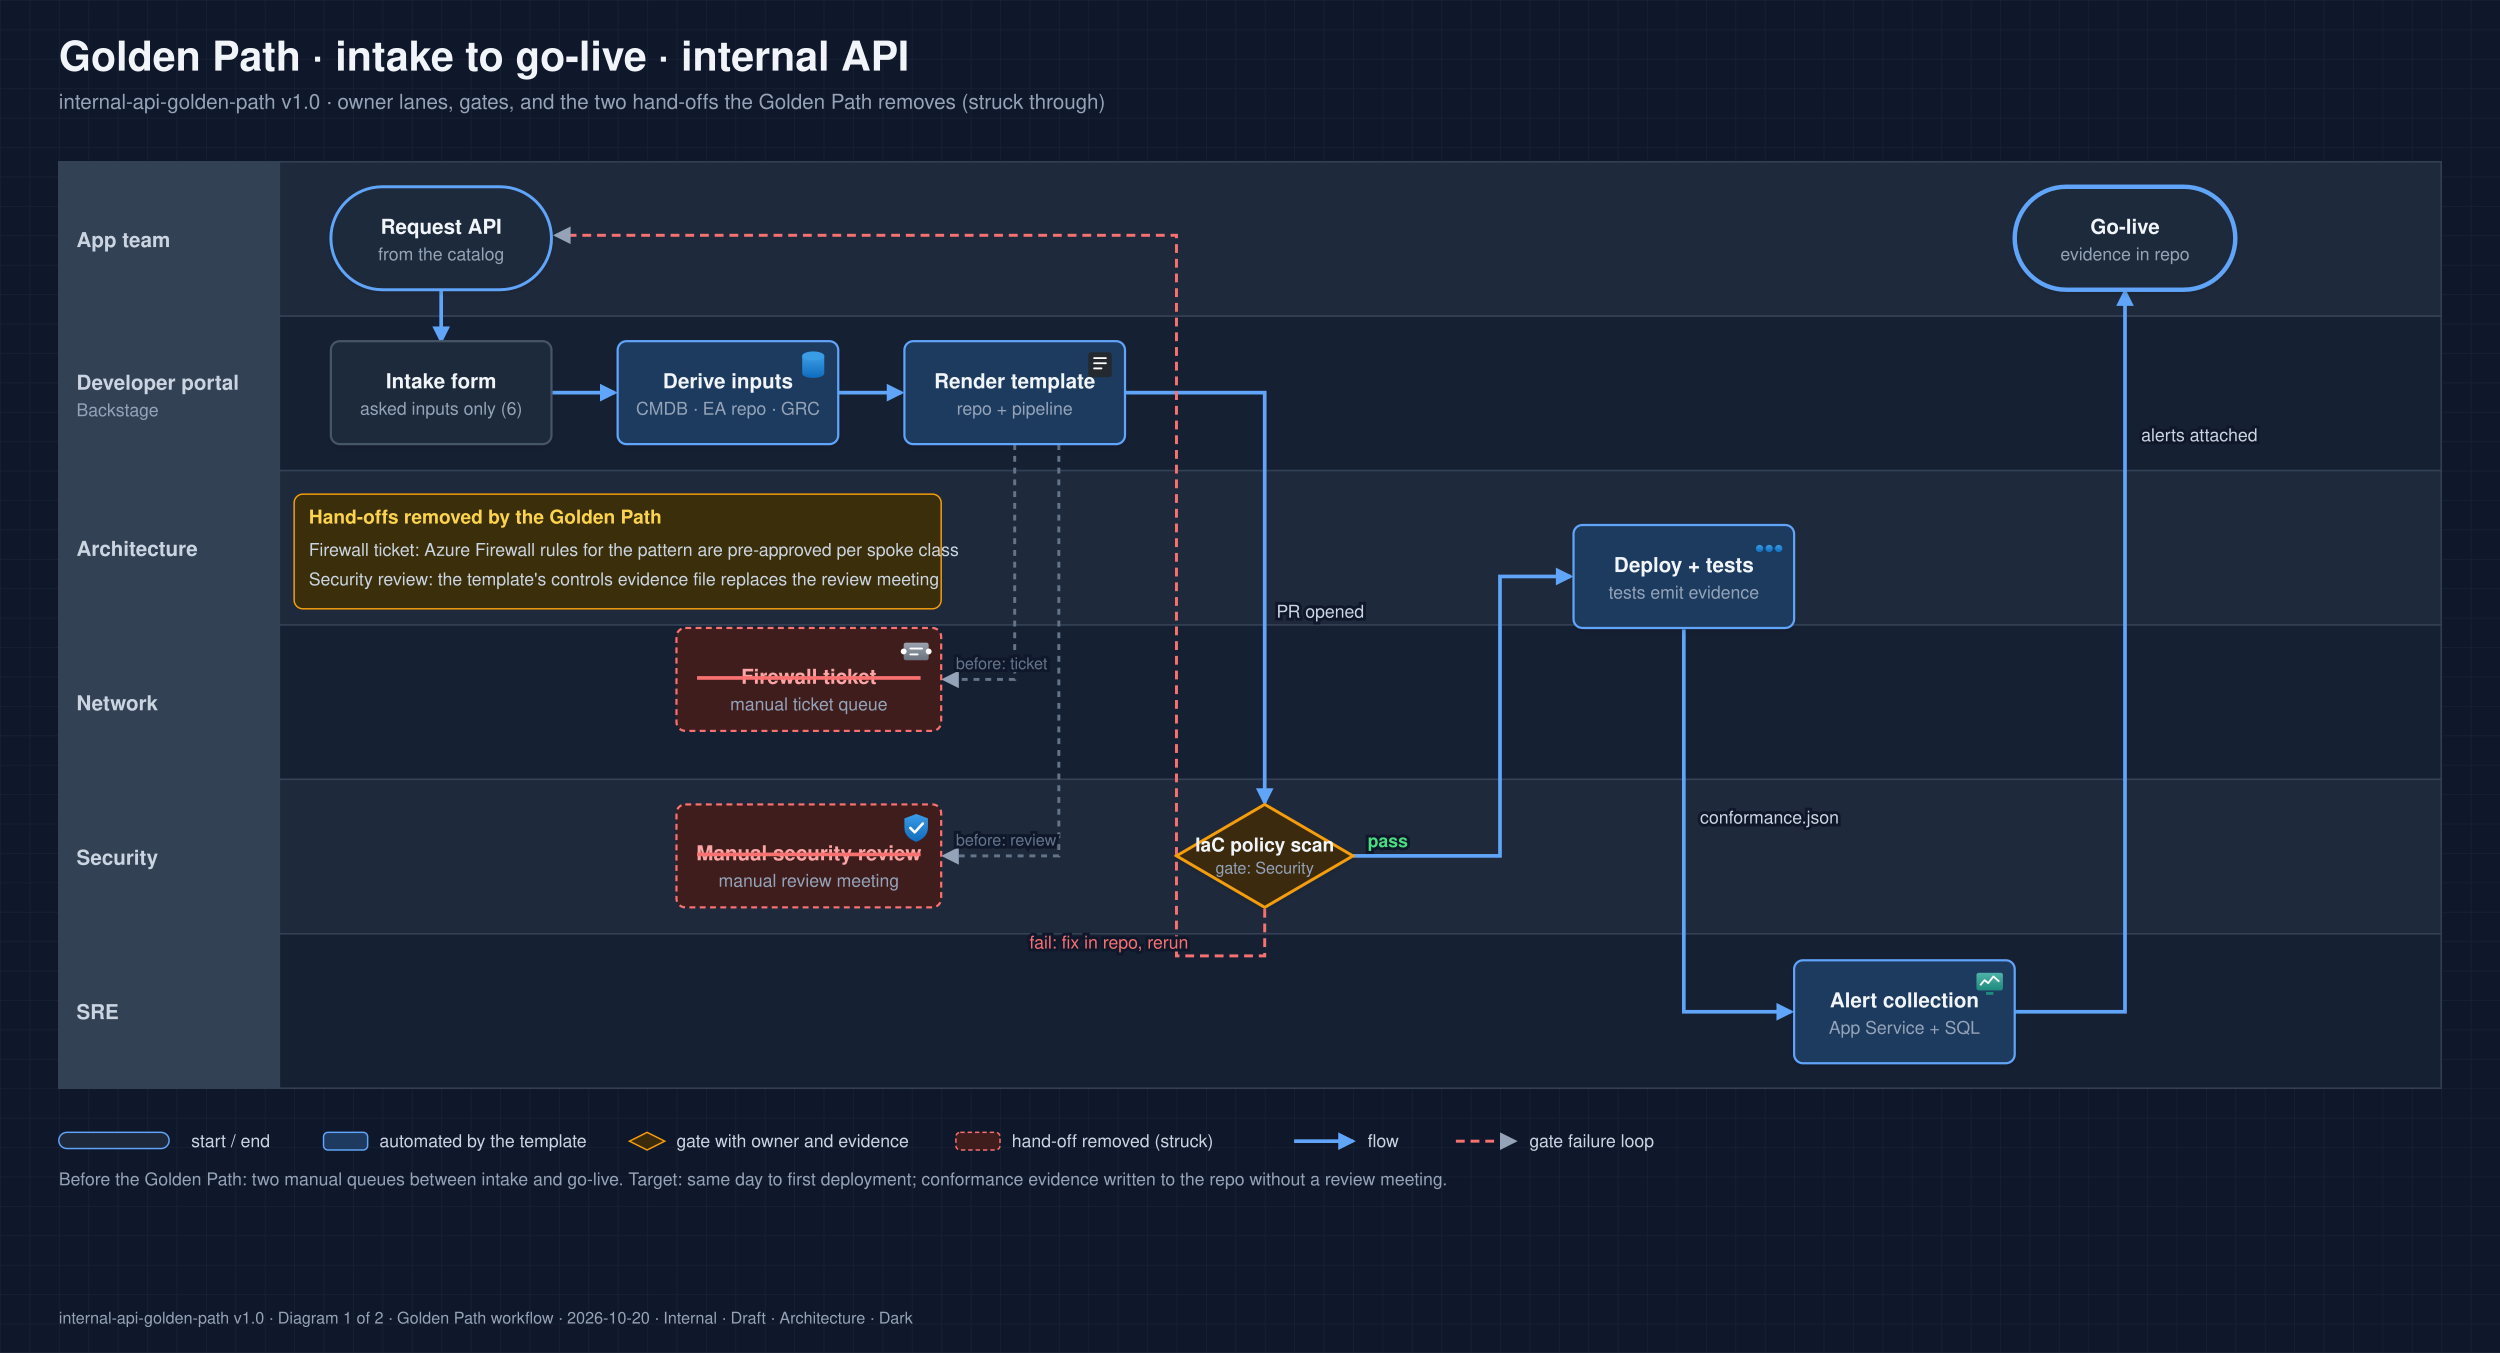
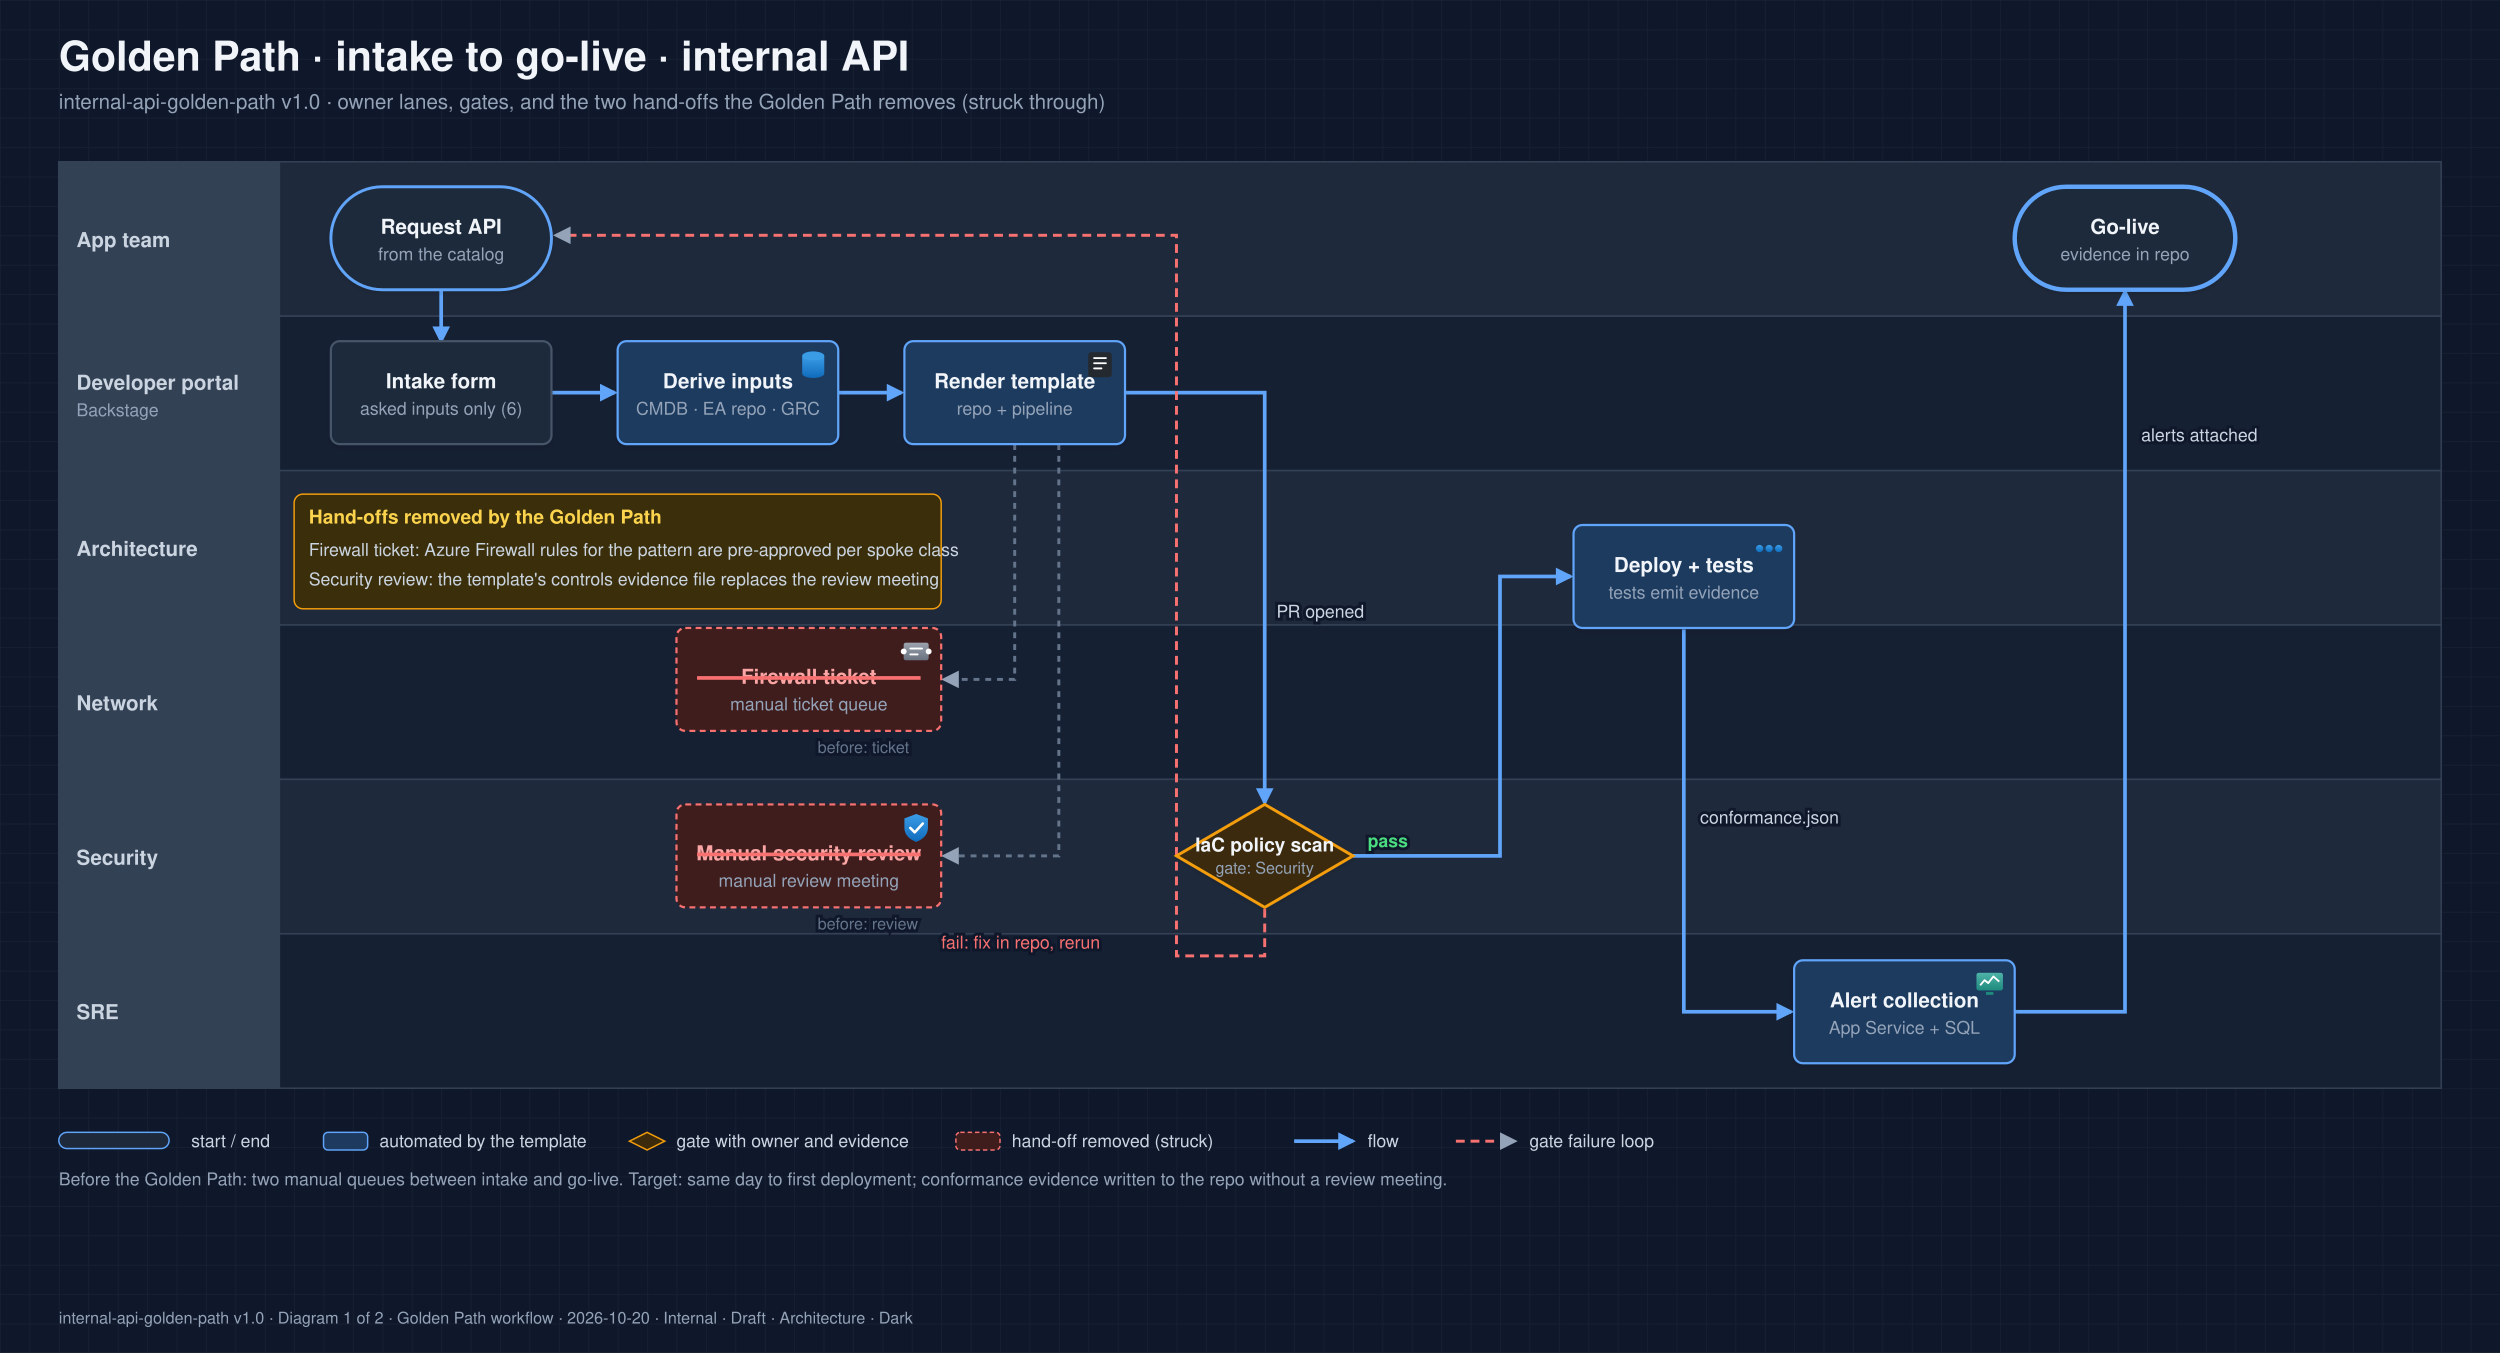
<svg xmlns="http://www.w3.org/2000/svg" width="1700" height="920" viewBox="0 0 1700 920" font-family="Segoe UI, Helvetica, Arial, sans-serif" data-plan="plan.json" data-theme="dark">
  <defs>
    <marker id="ab" markerWidth="12" markerHeight="12" refX="10" refY="6" orient="auto" markerUnits="userSpaceOnUse">
      <path d="M0,0 L12,6 L0,12 z" fill="#0F4C81" />
    </marker>
    <marker id="ao" markerWidth="12" markerHeight="12" refX="10" refY="6" orient="auto" markerUnits="userSpaceOnUse">
      <path d="M0,0 L12,6 L0,12 z" fill="#D97706" />
    </marker>
    <marker id="ag" markerWidth="12" markerHeight="12" refX="10" refY="6" orient="auto" markerUnits="userSpaceOnUse">
      <path d="M0,0 L12,6 L0,12 z" fill="#6B7280" />
    </marker>
    <marker id="agb" markerWidth="12" markerHeight="12" refX="2" refY="6" orient="auto" markerUnits="userSpaceOnUse">
      <path d="M12,0 L0,6 L12,12 z" fill="#6B7280" />
    </marker>
    <filter id="sh" x="-5%" y="-5%" width="110%" height="120%">
      <feDropShadow dx="0" dy="1.5" stdDeviation="1.5" flood-color="#000" flood-opacity="0.12" />
    </filter>
    <linearGradient id="az" x1="0" y1="0" x2="0" y2="1">
      <stop offset="0" stop-color="#3B9CE6" />
      <stop offset="1" stop-color="#0F6CBD" />
    </linearGradient>
    <linearGradient id="az2" x1="0" y1="0" x2="0" y2="1">
      <stop offset="0" stop-color="#4FB3A9" />
      <stop offset="1" stop-color="#1E8A7E" />
    </linearGradient>
    <linearGradient id="or" x1="0" y1="0" x2="0" y2="1">
      <stop offset="0" stop-color="#F6A623" />
      <stop offset="1" stop-color="#D97706" />
    </linearGradient>
    <linearGradient id="gy" x1="0" y1="0" x2="0" y2="1">
      <stop offset="0" stop-color="#9CA3AF" />
      <stop offset="1" stop-color="#6B7280" />
    </linearGradient>
    <linearGradient id="pu" x1="0" y1="0" x2="0" y2="1">
      <stop offset="0" stop-color="#9F7AEA" />
      <stop offset="1" stop-color="#6D44C9" />
    </linearGradient>
    <symbol id="i-user" viewBox="0 0 44 44">
      <circle cx="22" cy="14" r="9" fill="url(#az)" />
      <path d="M5 42 C5 29 39 29 39 42 Z" fill="url(#az)" />
    </symbol>
    <symbol id="i-edge" viewBox="0 0 44 44">
      <path d="M12 34 a8 8 0 0 1 -1 -16 a10 10 0 0 1 19 -4 a8 8 0 0 1 6 14 a6 6 0 0 1 -2 6 Z" fill="url(#or)" />
      <path d="M14 30 h16" stroke="#FFF" stroke-width="3" stroke-linecap="round" />
    </symbol>
    <symbol id="i-apim" viewBox="0 0 44 44">
      <path d="M22 3 L39 12.5 V31.5 L22 41 L5 31.5 V12.5 Z" fill="url(#az)" />
      <text x="22" y="26" font-size="11" font-weight="700" fill="#FFF" text-anchor="middle" font-family="Helvetica">API</text>
    </symbol>
    <symbol id="i-app" viewBox="0 0 44 44">
      <rect x="4" y="7" width="36" height="30" rx="4" fill="url(#az)" />
      <rect x="4" y="7" width="36" height="8" rx="4" fill="#0A4F8F" />
      <circle cx="9" cy="11" r="1.6" fill="#FFF" />
      <circle cx="14" cy="11" r="1.6" fill="#FFF" />
      <circle cx="22" cy="26" r="7" fill="none" stroke="#FFF" stroke-width="2" />
      <path d="M15 26 h14 M22 19 v14 M17 22 q5 3 10 0 M17 30 q5 -3 10 0" stroke="#FFF" stroke-width="1.5" fill="none" />
    </symbol>
    <symbol id="i-func" viewBox="0 0 44 44">
      <rect x="4" y="4" width="36" height="36" rx="6" fill="url(#or)" />
      <path d="M25 7 L13 25 h9 l-3 12 L32 19 h-9 Z" fill="#FFF" />
    </symbol>
    <symbol id="i-cosmos" viewBox="0 0 44 44">
      <circle cx="22" cy="22" r="13" fill="url(#az)" />
      <ellipse cx="22" cy="22" rx="20" ry="7" fill="none" stroke="#0A4F8F" stroke-width="2.5" transform="rotate(-25 22 22)" />
      <circle cx="34" cy="12" r="3" fill="#F6A623" />
    </symbol>
    <symbol id="i-search" viewBox="0 0 44 44">
      <circle cx="18" cy="18" r="12" fill="url(#az)" />
      <circle cx="18" cy="18" r="6" fill="none" stroke="#FFF" stroke-width="2.5" />
      <path d="M27 27 L39 39" stroke="#0A4F8F" stroke-width="6" stroke-linecap="round" />
    </symbol>
    <symbol id="i-openai" viewBox="0 0 44 44">
      <rect x="4" y="4" width="36" height="36" rx="8" fill="url(#az2)" />
      <path d="M22 9 L25 19 L35 22 L25 25 L22 35 L19 25 L9 22 L19 19 Z" fill="#FFF" />
      <circle cx="32" cy="12" r="2.5" fill="#FFF" />
    </symbol>
    <symbol id="i-doc" viewBox="0 0 44 44">
      <path d="M10 4 h16 l10 10 v26 h-26 Z" fill="url(#az2)" />
      <path d="M26 4 v10 h10" fill="#1E8A7E" />
      <path d="M15 20 h14 M15 26 h14 M15 32 h9" stroke="#FFF" stroke-width="2.2" stroke-linecap="round" />
    </symbol>
    <symbol id="i-speech" viewBox="0 0 44 44">
      <rect x="15" y="5" width="14" height="22" rx="7" fill="url(#az2)" />
      <path d="M10 20 a12 12 0 0 0 24 0" fill="none" stroke="#1E8A7E" stroke-width="3" />
      <path d="M22 32 v7 M15 39 h14" stroke="#1E8A7E" stroke-width="3" stroke-linecap="round" />
    </symbol>
    <symbol id="i-kv" viewBox="0 0 44 44">
      <circle cx="16" cy="16" r="11" fill="url(#or)" />
      <circle cx="16" cy="16" r="4" fill="#FFF" />
      <path d="M24 24 L38 38 M31 31 l4 -4 M35 35 l4 -4" stroke="#D97706" stroke-width="5" stroke-linecap="round" />
    </symbol>
    <symbol id="i-storage" viewBox="0 0 44 44">
      <rect x="5" y="8" width="34" height="9" rx="2" fill="url(#az)" />
      <rect x="5" y="19" width="34" height="9" rx="2" fill="url(#az)" />
      <rect x="5" y="30" width="34" height="9" rx="2" fill="url(#az)" />
      <circle cx="33" cy="12.5" r="1.8" fill="#FFF" />
      <circle cx="33" cy="23.5" r="1.8" fill="#FFF" />
      <circle cx="33" cy="34.5" r="1.8" fill="#FFF" />
    </symbol>
    <symbol id="i-ai" viewBox="0 0 44 44">
      <circle cx="22" cy="22" r="18" fill="url(#pu)" />
      <path d="M8 24 h7 l4 -9 l6 16 l4 -10 l3 3 h4" fill="none" stroke="#FFF" stroke-width="2.5" stroke-linejoin="round" />
    </symbol>
    <symbol id="i-law" viewBox="0 0 44 44">
      <rect x="4" y="4" width="36" height="36" rx="6" fill="url(#az)" />
      <rect x="10" y="24" width="6" height="11" fill="#FFF" />
      <rect x="19" y="16" width="6" height="19" fill="#FFF" />
      <rect x="28" y="10" width="6" height="25" fill="#FFF" />
    </symbol>
    <symbol id="i-eh" viewBox="0 0 44 44">
      <rect x="4" y="4" width="36" height="36" rx="6" fill="url(#az)" />
      <path d="M9 14 h12 l6 8 l-6 8 h-12 Z" fill="#FFF" />
      <path d="M23 14 h5 l6 8 l-6 8 h-5 l6 -8 Z" fill="#CFE6F8" />
    </symbol>
    <symbol id="i-siem" viewBox="0 0 44 44">
      <rect x="4" y="4" width="36" height="36" rx="6" fill="url(#az2)" />
      <path d="M22 9 L33 13 V22 C33 29 28 33.5 22 36 C16 33.5 11 29 11 22 V13 Z" fill="none" stroke="#FFF" stroke-width="2.5" stroke-linejoin="round" />
      <circle cx="20" cy="21" r="4.5" fill="none" stroke="#FFF" stroke-width="2.5" />
      <path d="M23.5 24.5 L28 29" stroke="#FFF" stroke-width="2.5" stroke-linecap="round" />
    </symbol>
    <symbol id="i-policy" viewBox="0 0 44 44">
      <path d="M22 3 L38 9 V22 C38 32 30 38 22 41 C14 38 6 32 6 22 V9 Z" fill="url(#az)" />
      <path d="M14 22 l6 6 l11 -12" fill="none" stroke="#FFF" stroke-width="3.5" stroke-linecap="round" stroke-linejoin="round" />
    </symbol>
    <symbol id="i-cmdb" viewBox="0 0 44 44">
      <ellipse cx="22" cy="10" rx="15" ry="6" fill="#0A4F8F" />
      <path d="M7 10 v24 a15 6 0 0 0 30 0 V10" fill="url(#az)" />
      <ellipse cx="22" cy="10" rx="15" ry="6" fill="#3B9CE6" />
    </symbol>
    <symbol id="i-idp" viewBox="0 0 44 44">
      <circle cx="22" cy="22" r="18" fill="url(#az)" />
      <circle cx="22" cy="22" r="9" fill="none" stroke="#FFF" stroke-width="3" />
      <circle cx="22" cy="22" r="3" fill="#FFF" />
    </symbol>
    <symbol id="i-nva" viewBox="0 0 44 44">
      <rect x="4" y="8" width="36" height="28" rx="3" fill="#B91C1C" />
      <path d="M4 17 h36 M4 26 h36 M16 8 v9 M28 17 v9 M16 26 v10" stroke="#FFF" stroke-width="2" />
    </symbol>
    <symbol id="i-dns" viewBox="0 0 44 44">
      <circle cx="22" cy="22" r="18" fill="url(#az)" />
      <ellipse cx="22" cy="22" rx="8" ry="18" fill="none" stroke="#FFF" stroke-width="2" />
      <path d="M4 22 h36 M7 13 h30 M7 31 h30" stroke="#FFF" stroke-width="2" />
    </symbol>
    <symbol id="i-pe" viewBox="0 0 20 20">
      <circle cx="10" cy="10" r="9" fill="#FFF" stroke="#0F6CBD" stroke-width="2.5" />
      <circle cx="10" cy="10" r="3.5" fill="#0F6CBD" />
    </symbol>
    <pattern id="grid" width="20" height="20" patternUnits="userSpaceOnUse">
      <path d="M20 0 H0 V20" fill="none" stroke="#E9ECF0" stroke-width="1" />
    </pattern>
    <symbol id="i-dns-lb" viewBox="0 0 44 44">
      <circle cx="22" cy="22" r="18" fill="url(#or)" />
      <circle cx="22" cy="11" r="3.5" fill="#FFF" />
      <path d="M22 14.5 V21 M11 21 H33 M11 21 V28 M22 21 V28 M33 21 V28" fill="none" stroke="#FFF" stroke-width="2.5" stroke-linecap="round" />
      <circle cx="11" cy="31" r="3" fill="#FFF" />
      <circle cx="22" cy="31" r="3" fill="#FFF" />
      <circle cx="33" cy="31" r="3" fill="#FFF" />
    </symbol>
    <symbol id="i-switch" viewBox="0 0 44 44">
      <rect x="4" y="12" width="36" height="20" rx="3" fill="#1BA0D7" />
      <path d="M11 22h8M11 19l3 3-3 3M33 22h-8M33 19l-3 3 3 3" stroke="#fff" stroke-width="2" fill="none" stroke-linecap="round" />
    </symbol>
    <symbol id="i-router" viewBox="0 0 44 44">
      <circle cx="22" cy="22" r="18" fill="#1BA0D7" />
      <path d="M12 18h20M28 14l4 4-4 4M32 26H12M16 22l-4 4 4 4" stroke="#fff" stroke-width="2.2" fill="none" stroke-linecap="round" />
    </symbol>
    <symbol id="i-firewall" viewBox="0 0 44 44">
      <rect x="4" y="8" width="36" height="28" rx="3" fill="#C0392B" />
      <path d="M4 17h36M4 27h36M16 8v9M28 8v9M10 17v10M22 17v10M34 17v10M16 27v9M28 27v9" stroke="#fff" stroke-width="2" />
    </symbol>
    <symbol id="i-lb" viewBox="0 0 44 44">
      <rect x="14" y="4" width="16" height="12" rx="2" fill="url(#az)" />
      <rect x="3" y="28" width="12" height="12" rx="2" fill="url(#az)" />
      <rect x="16" y="28" width="12" height="12" rx="2" fill="url(#az)" />
      <rect x="29" y="28" width="12" height="12" rx="2" fill="url(#az)" />
      <path d="M22 16v6M22 22H9v6M22 22v6M22 22h13v6" stroke="#0F4C81" stroke-width="2" fill="none" />
    </symbol>
    <symbol id="i-aks" viewBox="0 0 44 44">
      <path d="M22 3l17 10v18L22 41 5 31V13z" fill="url(#az)" />
      <path d="M22 12l9 5v10l-9 5-9-5V17z" fill="#fff" opacity="0.9" />
      <circle cx="22" cy="22" r="3" fill="#0F6CBD" />
    </symbol>
    <symbol id="i-vm" viewBox="0 0 44 44">
      <rect x="4" y="7" width="36" height="24" rx="3" fill="url(#az)" />
      <rect x="8" y="11" width="28" height="16" fill="#fff" opacity="0.9" />
      <rect x="15" y="33" width="14" height="4" fill="#0F6CBD" />
      <rect x="10" y="37" width="24" height="3" fill="#0F6CBD" />
    </symbol>
    <symbol id="i-sql" viewBox="0 0 44 44">
      <ellipse cx="22" cy="10" rx="15" ry="6" fill="url(#az)" />
      <path d="M7 10v22c0 3.3 6.7 6 15 6s15-2.7 15-6V10" fill="url(#az)" />
      <ellipse cx="22" cy="10" rx="15" ry="6" fill="#fff" opacity="0.35" />
      <path d="M7 21c0 3.3 6.7 6 15 6s15-2.7 15-6" stroke="#fff" stroke-width="1.5" fill="none" opacity="0.8" />
    </symbol>
    <symbol id="i-sb" viewBox="0 0 44 44">
      <rect x="4" y="16" width="36" height="12" rx="3" fill="url(#az)" />
      <rect x="8" y="19" width="6" height="6" fill="#fff" />
      <rect x="16" y="19" width="6" height="6" fill="#fff" />
      <rect x="24" y="19" width="6" height="6" fill="#fff" />
      <path d="M33 22h4M35 20l2 2-2 2" stroke="#fff" stroke-width="2" fill="none" />
    </symbol>
    <symbol id="i-redis" viewBox="0 0 44 44">
      <path d="M22 6l16 8-16 8L6 14z" fill="#D82C20" />
      <path d="M6 22l16 8 16-8v6L22 36 6 28z" fill="#A41E11" />
    </symbol>
    <symbol id="i-datacenter" viewBox="0 0 44 44">
      <rect x="6" y="4" width="32" height="36" rx="2" fill="url(#gy)" />
      <rect x="10" y="8" width="24" height="7" fill="#fff" opacity="0.85" />
      <rect x="10" y="18" width="24" height="7" fill="#fff" opacity="0.85" />
      <rect x="10" y="28" width="24" height="7" fill="#fff" opacity="0.85" />
      <circle cx="31" cy="11.5" r="1.5" fill="#16A34A" />
      <circle cx="31" cy="21.5" r="1.5" fill="#16A34A" />
      <circle cx="31" cy="31.5" r="1.5" fill="#16A34A" />
    </symbol>
    <symbol id="i-cloud" viewBox="0 0 44 44">
      <path d="M12 34a8 8 0 0 1-1-15.9A11 11 0 0 1 32 15a7.5 7.5 0 0 1 2 14.8V34z" fill="url(#az)" />
    </symbol>
    <symbol id="i-repo" viewBox="0 0 44 44">
      <rect x="6" y="5" width="32" height="34" rx="4" fill="#24292F" />
      <path d="M14 13h16M14 20h16M14 27h10" stroke="#fff" stroke-width="2.5" stroke-linecap="round" />
    </symbol>
    <symbol id="i-pipeline" viewBox="0 0 44 44">
      <circle cx="9" cy="22" r="5" fill="url(#az)" />
      <circle cx="22" cy="22" r="5" fill="url(#az)" />
      <circle cx="35" cy="22" r="5" fill="url(#az)" />
      <path d="M14 22h3M27 22h3" stroke="#0F4C81" stroke-width="2.5" />
    </symbol>
    <symbol id="i-pim" viewBox="0 0 44 44">
      <circle cx="22" cy="13" r="8" fill="url(#or)" />
      <path d="M6 40c0-11 32-11 32 0z" fill="url(#or)" />
      <circle cx="33" cy="32" r="8" fill="#fff" />
      <path d="M33 27v5l3 2" stroke="#D97706" stroke-width="2" fill="none" stroke-linecap="round" />
    </symbol>
    <symbol id="i-monitor" viewBox="0 0 44 44">
      <rect x="4" y="7" width="36" height="24" rx="3" fill="url(#az2)" />
      <polyline points="9,24 15,17 20,21 27,12 35,19" stroke="#fff" stroke-width="2.5" fill="none" stroke-linejoin="round" />
      <rect x="17" y="33" width="10" height="4" fill="#1E8A7E" />
    </symbol>
    <symbol id="i-ticket" viewBox="0 0 44 44">
      <rect x="5" y="10" width="34" height="24" rx="3" fill="url(#gy)" />
      <circle cx="5" cy="22" r="4" fill="#fff" />
      <circle cx="39" cy="22" r="4" fill="#fff" />
      <path d="M14 18h16M14 26h10" stroke="#fff" stroke-width="2.5" stroke-linecap="round" />
    </symbol>
    <symbol id="i-gate" viewBox="0 0 44 44">
      <path d="M22 4l16 18-16 18L6 22z" fill="url(#or)" />
      <path d="M15 22h14M24 17l5 5-5 5" stroke="#fff" stroke-width="2.5" fill="none" stroke-linecap="round" />
    </symbol>
    <marker id="ab-d" markerWidth="12" markerHeight="12" refX="10" refY="6" orient="auto" markerUnits="userSpaceOnUse">
      <path d="M0,0 L12,6 L0,12 z" fill="#60A5FA" />
    </marker>
    <marker id="ao-d" markerWidth="12" markerHeight="12" refX="10" refY="6" orient="auto" markerUnits="userSpaceOnUse">
      <path d="M0,0 L12,6 L0,12 z" fill="#F59E0B" />
    </marker>
    <marker id="ag-d" markerWidth="12" markerHeight="12" refX="10" refY="6" orient="auto" markerUnits="userSpaceOnUse">
      <path d="M0,0 L12,6 L0,12 z" fill="#94A3B8" />
    </marker>
    <marker id="agb-d" markerWidth="12" markerHeight="12" refX="2" refY="6" orient="auto" markerUnits="userSpaceOnUse">
      <path d="M12,0 L0,6 L12,12 z" fill="#94A3B8" />
    </marker>
    <pattern id="grid-d" width="20" height="20" patternUnits="userSpaceOnUse">
      <path d="M20 0 H0 V20" fill="none" stroke="#1E293B" stroke-width="1" />
    </pattern>
  </defs>
  <rect width="100%" height="100%" fill="#0F172A" />
  <rect width="100%" height="100%" fill="url(#grid-d)" opacity="0.6" />
  <text x="40" y="48" font-size="28" font-weight="700" fill="#F1F5F9">Golden Path · intake to go-live · internal API</text>
  <text x="40" y="74" font-size="14" fill="#94A3B8">internal-api-golden-path v1.0 · owner lanes, gates, and the two hand-offs the Golden Path removes (struck through)</text>
  <g id="z-lane-app" data-zone="lane-app">
    <rect x="40" y="110" width="1620" height="105" fill="#1E293B" stroke="#334155" />
    <rect x="40" y="110" width="150" height="105" fill="#334155" stroke="#334155" />
    <text x="52" y="168" font-size="14" font-weight="600" fill="#CBD5E1">App team</text>
  </g>
  <g id="z-lane-p1" data-zone="lane-p1">
    <rect x="40" y="215" width="1620" height="105" fill="#162033" stroke="#334155" />
    <rect x="40" y="215" width="150" height="105" fill="#334155" stroke="#334155" />
    <text x="52" y="265" font-size="14" font-weight="600" fill="#CBD5E1">Developer portal</text>
    <text x="52" y="283" font-size="12" fill="#94A3B8">Backstage</text>
  </g>
  <g id="z-lane-arch" data-zone="lane-arch">
    <rect x="40" y="320" width="1620" height="105" fill="#1E293B" stroke="#334155" />
    <rect x="40" y="320" width="150" height="105" fill="#334155" stroke="#334155" />
    <text x="52" y="378" font-size="14" font-weight="600" fill="#CBD5E1">Architecture</text>
  </g>
  <g id="z-lane-net" data-zone="lane-net">
    <rect x="40" y="425" width="1620" height="105" fill="#162033" stroke="#334155" />
    <rect x="40" y="425" width="150" height="105" fill="#334155" stroke="#334155" />
    <text x="52" y="483" font-size="14" font-weight="600" fill="#CBD5E1">Network</text>
  </g>
  <g id="z-lane-security" data-zone="lane-security">
    <rect x="40" y="530" width="1620" height="105" fill="#1E293B" stroke="#334155" />
    <rect x="40" y="530" width="150" height="105" fill="#334155" stroke="#334155" />
    <text x="52" y="588" font-size="14" font-weight="600" fill="#CBD5E1">Security</text>
  </g>
  <g id="z-lane-sre" data-zone="lane-sre">
    <rect x="40" y="635" width="1620" height="105" fill="#162033" stroke="#334155" />
    <rect x="40" y="635" width="150" height="105" fill="#334155" stroke="#334155" />
    <text x="52" y="693" font-size="14" font-weight="600" fill="#CBD5E1">SRE</text>
  </g>
  <path id="e1" data-edge="e1" d="M300 197 V232" fill="none" stroke="#60A5FA" stroke-width="2.5" marker-end="url(#ab-d)" />
  <path id="e2" data-edge="e2" d="M375 267 H418" fill="none" stroke="#60A5FA" stroke-width="2.5" marker-end="url(#ab-d)" />
  <path id="e3" data-edge="e3" d="M570 267 H613" fill="none" stroke="#60A5FA" stroke-width="2.5" marker-end="url(#ab-d)" />
  <path id="e4" data-edge="e4" d="M765 267 H860 V546" fill="none" stroke="#60A5FA" stroke-width="2.5" marker-end="url(#ab-d)" />
  <path id="e5" data-edge="e5" d="M920 582 H1020 V392 H1068" fill="none" stroke="#60A5FA" stroke-width="2.5" marker-end="url(#ab-d)" />
  <path id="e6" data-edge="e6" d="M860 618 V650 H800 V160 H378" fill="none" stroke="#F87171" stroke-width="2" stroke-dasharray="6 4" marker-end="url(#ag-d)" />
  <path id="e7" data-edge="e7" d="M1145 428 V688 H1218" fill="none" stroke="#60A5FA" stroke-width="2.5" marker-end="url(#ab-d)" />
  <path id="e8" data-edge="e8" d="M1370 688 H1445 V198" fill="none" stroke="#60A5FA" stroke-width="2.5" marker-end="url(#ab-d)" />
  <path id="e9" data-edge="e9" d="M690 302 V462 H642" fill="none" stroke="#64748B" stroke-width="2" stroke-dasharray="4 4" marker-end="url(#ag-d)" />
  <path id="e10" data-edge="e10" d="M720 302 V582 H642" fill="none" stroke="#64748B" stroke-width="2" stroke-dasharray="4 4" marker-end="url(#ag-d)" />
  <g id="n-start" data-node="start" transform="translate(225,127)">
    <rect width="150" height="70" rx="35" fill="#1E293B" stroke="#60A5FA" stroke-width="2" filter="url(#sh)" />
    <text x="75" y="32" text-anchor="middle" font-size="14" font-weight="600" fill="#F1F5F9">Request API</text>
    <text x="75" y="50" text-anchor="middle" font-size="12" fill="#94A3B8">from the catalog</text>
  </g>
  <g id="n-intake" data-node="intake" transform="translate(225,232)">
    <rect width="150" height="70" rx="6" fill="#1E293B" stroke="#475569" stroke-width="1.5" filter="url(#sh)" />
    <text x="75" y="32" text-anchor="middle" font-size="14" font-weight="600" fill="#F1F5F9">Intake form</text>
    <text x="75" y="50" text-anchor="middle" font-size="12" fill="#94A3B8">asked inputs only (6)</text>
  </g>
  <g id="n-derive" data-node="derive" transform="translate(420,232)">
    <rect width="150" height="70" rx="6" fill="#1E3A5F" stroke="#60A5FA" stroke-width="1.5" filter="url(#sh)" />
    <use href="#i-cmdb" x="122" y="5" width="22" height="22" />
    <text x="75" y="32" text-anchor="middle" font-size="14" font-weight="600" fill="#F1F5F9">Derive inputs</text>
    <text x="75" y="50" text-anchor="middle" font-size="12" fill="#94A3B8">CMDB · EA repo · GRC</text>
  </g>
  <g id="n-render" data-node="render" transform="translate(615,232)">
    <rect width="150" height="70" rx="6" fill="#1E3A5F" stroke="#60A5FA" stroke-width="1.5" filter="url(#sh)" />
    <use href="#i-repo" x="122" y="5" width="22" height="22" />
    <text x="75" y="32" text-anchor="middle" font-size="14" font-weight="600" fill="#F1F5F9">Render template</text>
    <text x="75" y="50" text-anchor="middle" font-size="12" fill="#94A3B8">repo + pipeline</text>
  </g>
  <g id="n-scan" data-node="scan" transform="translate(800,547)">
    <path d="M60 0 L120 35 L60 70 L0 35 Z" fill="#3B2A0B" stroke="#F59E0B" stroke-width="2" filter="url(#sh)" />
    <text x="60" y="32" text-anchor="middle" font-size="13" font-weight="600" fill="#F1F5F9">IaC policy scan</text>
    <text x="60" y="47" text-anchor="middle" font-size="11" fill="#94A3B8">gate: Security</text>
  </g>
  <g id="n-ticket" data-node="ticket" transform="translate(460,427)">
    <rect width="180" height="70" rx="6" fill="#3F1D1D" stroke="#F87171" stroke-width="1.5" stroke-dasharray="4 3" />
    <use href="#i-ticket" x="152" y="5" width="22" height="22" />
    <text x="90" y="38" text-anchor="middle" font-size="14" font-weight="600" fill="#FCA5A5">Firewall ticket</text>
    <text x="90" y="56" text-anchor="middle" font-size="12" fill="#94A3B8">manual ticket queue</text>
    <line x1="14" y1="34" x2="166" y2="34" stroke="#F87171" stroke-width="2.5" />
  </g>
  <g id="n-security-review" data-node="security-review" transform="translate(460,547)">
    <rect width="180" height="70" rx="6" fill="#3F1D1D" stroke="#F87171" stroke-width="1.5" stroke-dasharray="4 3" />
    <use href="#i-policy" x="152" y="5" width="22" height="22" />
    <text x="90" y="38" text-anchor="middle" font-size="14" font-weight="600" fill="#FCA5A5">Manual security review</text>
    <text x="90" y="56" text-anchor="middle" font-size="12" fill="#94A3B8">manual review meeting</text>
    <line x1="14" y1="34" x2="166" y2="34" stroke="#F87171" stroke-width="2.5" />
  </g>
  <g id="n-deploy" data-node="deploy" transform="translate(1070,357)">
    <rect width="150" height="70" rx="6" fill="#1E3A5F" stroke="#60A5FA" stroke-width="1.5" filter="url(#sh)" />
    <use href="#i-pipeline" x="122" y="5" width="22" height="22" />
    <text x="75" y="32" text-anchor="middle" font-size="14" font-weight="600" fill="#F1F5F9">Deploy + tests</text>
    <text x="75" y="50" text-anchor="middle" font-size="12" fill="#94A3B8">tests emit evidence</text>
  </g>
  <g id="n-alerts" data-node="alerts" transform="translate(1220,653)">
    <rect width="150" height="70" rx="6" fill="#1E3A5F" stroke="#60A5FA" stroke-width="1.5" filter="url(#sh)" />
    <use href="#i-monitor" x="122" y="5" width="22" height="22" />
    <text x="75" y="32" text-anchor="middle" font-size="14" font-weight="600" fill="#F1F5F9">Alert collection</text>
    <text x="75" y="50" text-anchor="middle" font-size="12" fill="#94A3B8">App Service + SQL</text>
  </g>
  <g id="n-golive" data-node="golive" transform="translate(1370,127)">
    <rect width="150" height="70" rx="35" fill="#1E293B" stroke="#60A5FA" stroke-width="3" filter="url(#sh)" />
    <text x="75" y="32" text-anchor="middle" font-size="14" font-weight="600" fill="#F1F5F9">Go-live</text>
    <text x="75" y="50" text-anchor="middle" font-size="12" fill="#94A3B8">evidence in repo</text>
  </g>
  <text x="868" y="420" font-size="12" fill="#CBD5E1" paint-order="stroke" stroke="#0F172A" stroke-width="4">PR opened</text>
  <text x="930" y="576" font-size="12" fill="#4ADE80" font-weight="600" paint-order="stroke" stroke="#0F172A" stroke-width="4">pass</text>
-   <text x="700" y="645" font-size="12" fill="#F87171" paint-order="stroke" stroke="#0F172A" stroke-width="4">fail: fix in repo, rerun</text>
-   <text x="650" y="455" font-size="11" fill="#64748B" paint-order="stroke" stroke="#0F172A" stroke-width="4">before: ticket</text>
-   <text x="650" y="575" font-size="11" fill="#64748B" paint-order="stroke" stroke="#0F172A" stroke-width="4">before: review</text>
+   <text x="640" y="645" font-size="12" fill="#F87171" paint-order="stroke" stroke="#0F172A" stroke-width="4">fail: fix in repo, rerun</text>
+   <text x="556" y="512" font-size="11" fill="#64748B" paint-order="stroke" stroke="#0F172A" stroke-width="4">before: ticket</text>
+   <text x="556" y="632" font-size="11" fill="#64748B" paint-order="stroke" stroke="#0F172A" stroke-width="4">before: review</text>
  <text x="1156" y="560" font-size="12" fill="#CBD5E1" paint-order="stroke" stroke="#0F172A" stroke-width="4">conformance.json</text>
  <text x="1456" y="300" font-size="12" fill="#CBD5E1" paint-order="stroke" stroke="#0F172A" stroke-width="4">alerts attached</text>
  <g transform="translate(200,336)">
    <rect width="440" height="78" rx="6" fill="#3B2F0B" stroke="#F59E0B" />
    <text x="10" y="20" font-size="13" font-weight="600" fill="#FCD34D">Hand-offs removed by the Golden Path</text>
    <text x="10" y="42" font-size="12" fill="#CBD5E1">Firewall ticket: Azure Firewall rules for the pattern are pre-approved per spoke class</text>
    <text x="10" y="62" font-size="12" fill="#CBD5E1">Security review: the template's controls evidence file replaces the review meeting</text>
  </g>
  <g transform="translate(40,770)">
    <rect width="150" height="22" rx="11" fill="#1E293B" stroke="#60A5FA" stroke-width="2" transform="scale(0.5)" />
    <text x="90" y="10" font-size="12" fill="#CBD5E1">start / end</text>
    <rect x="180" y="0" width="30" height="12" rx="3" fill="#1E3A5F" stroke="#60A5FA" />
    <text x="218" y="10" font-size="12" fill="#CBD5E1">automated by the template</text>
    <path d="M400 0 L412 6 L400 12 L388 6 Z" fill="#3B2A0B" stroke="#F59E0B" />
    <text x="420" y="10" font-size="12" fill="#CBD5E1">gate with owner and evidence</text>
    <rect x="610" y="0" width="30" height="12" rx="3" fill="#3F1D1D" stroke="#F87171" stroke-dasharray="3 2" />
    <text x="648" y="10" font-size="12" fill="#CBD5E1">hand-off removed (struck)</text>
    <line x1="840" y1="6" x2="880" y2="6" stroke="#60A5FA" stroke-width="2.5" marker-end="url(#ab-d)" />
    <text x="890" y="10" font-size="12" fill="#CBD5E1">flow</text>
    <line x1="950" y1="6" x2="990" y2="6" stroke="#F87171" stroke-width="2" stroke-dasharray="6 4" marker-end="url(#ag-d)" />
    <text x="1000" y="10" font-size="12" fill="#CBD5E1">gate failure loop</text>
    <text x="0" y="36" font-size="12" fill="#94A3B8">Before the Golden Path: two manual queues between intake and go-live. Target: same day to first deployment; conformance evidence written to the repo without a review meeting.</text>
  </g>
  <g id="meta" data-meta="true">
    <text x="40" y="900" font-size="11" fill="#94A3B8">internal-api-golden-path v1.0 · Diagram 1 of 2 · Golden Path workflow · 2026-10-20 · Internal · Draft · Architecture · Dark</text>
  </g>
</svg>
